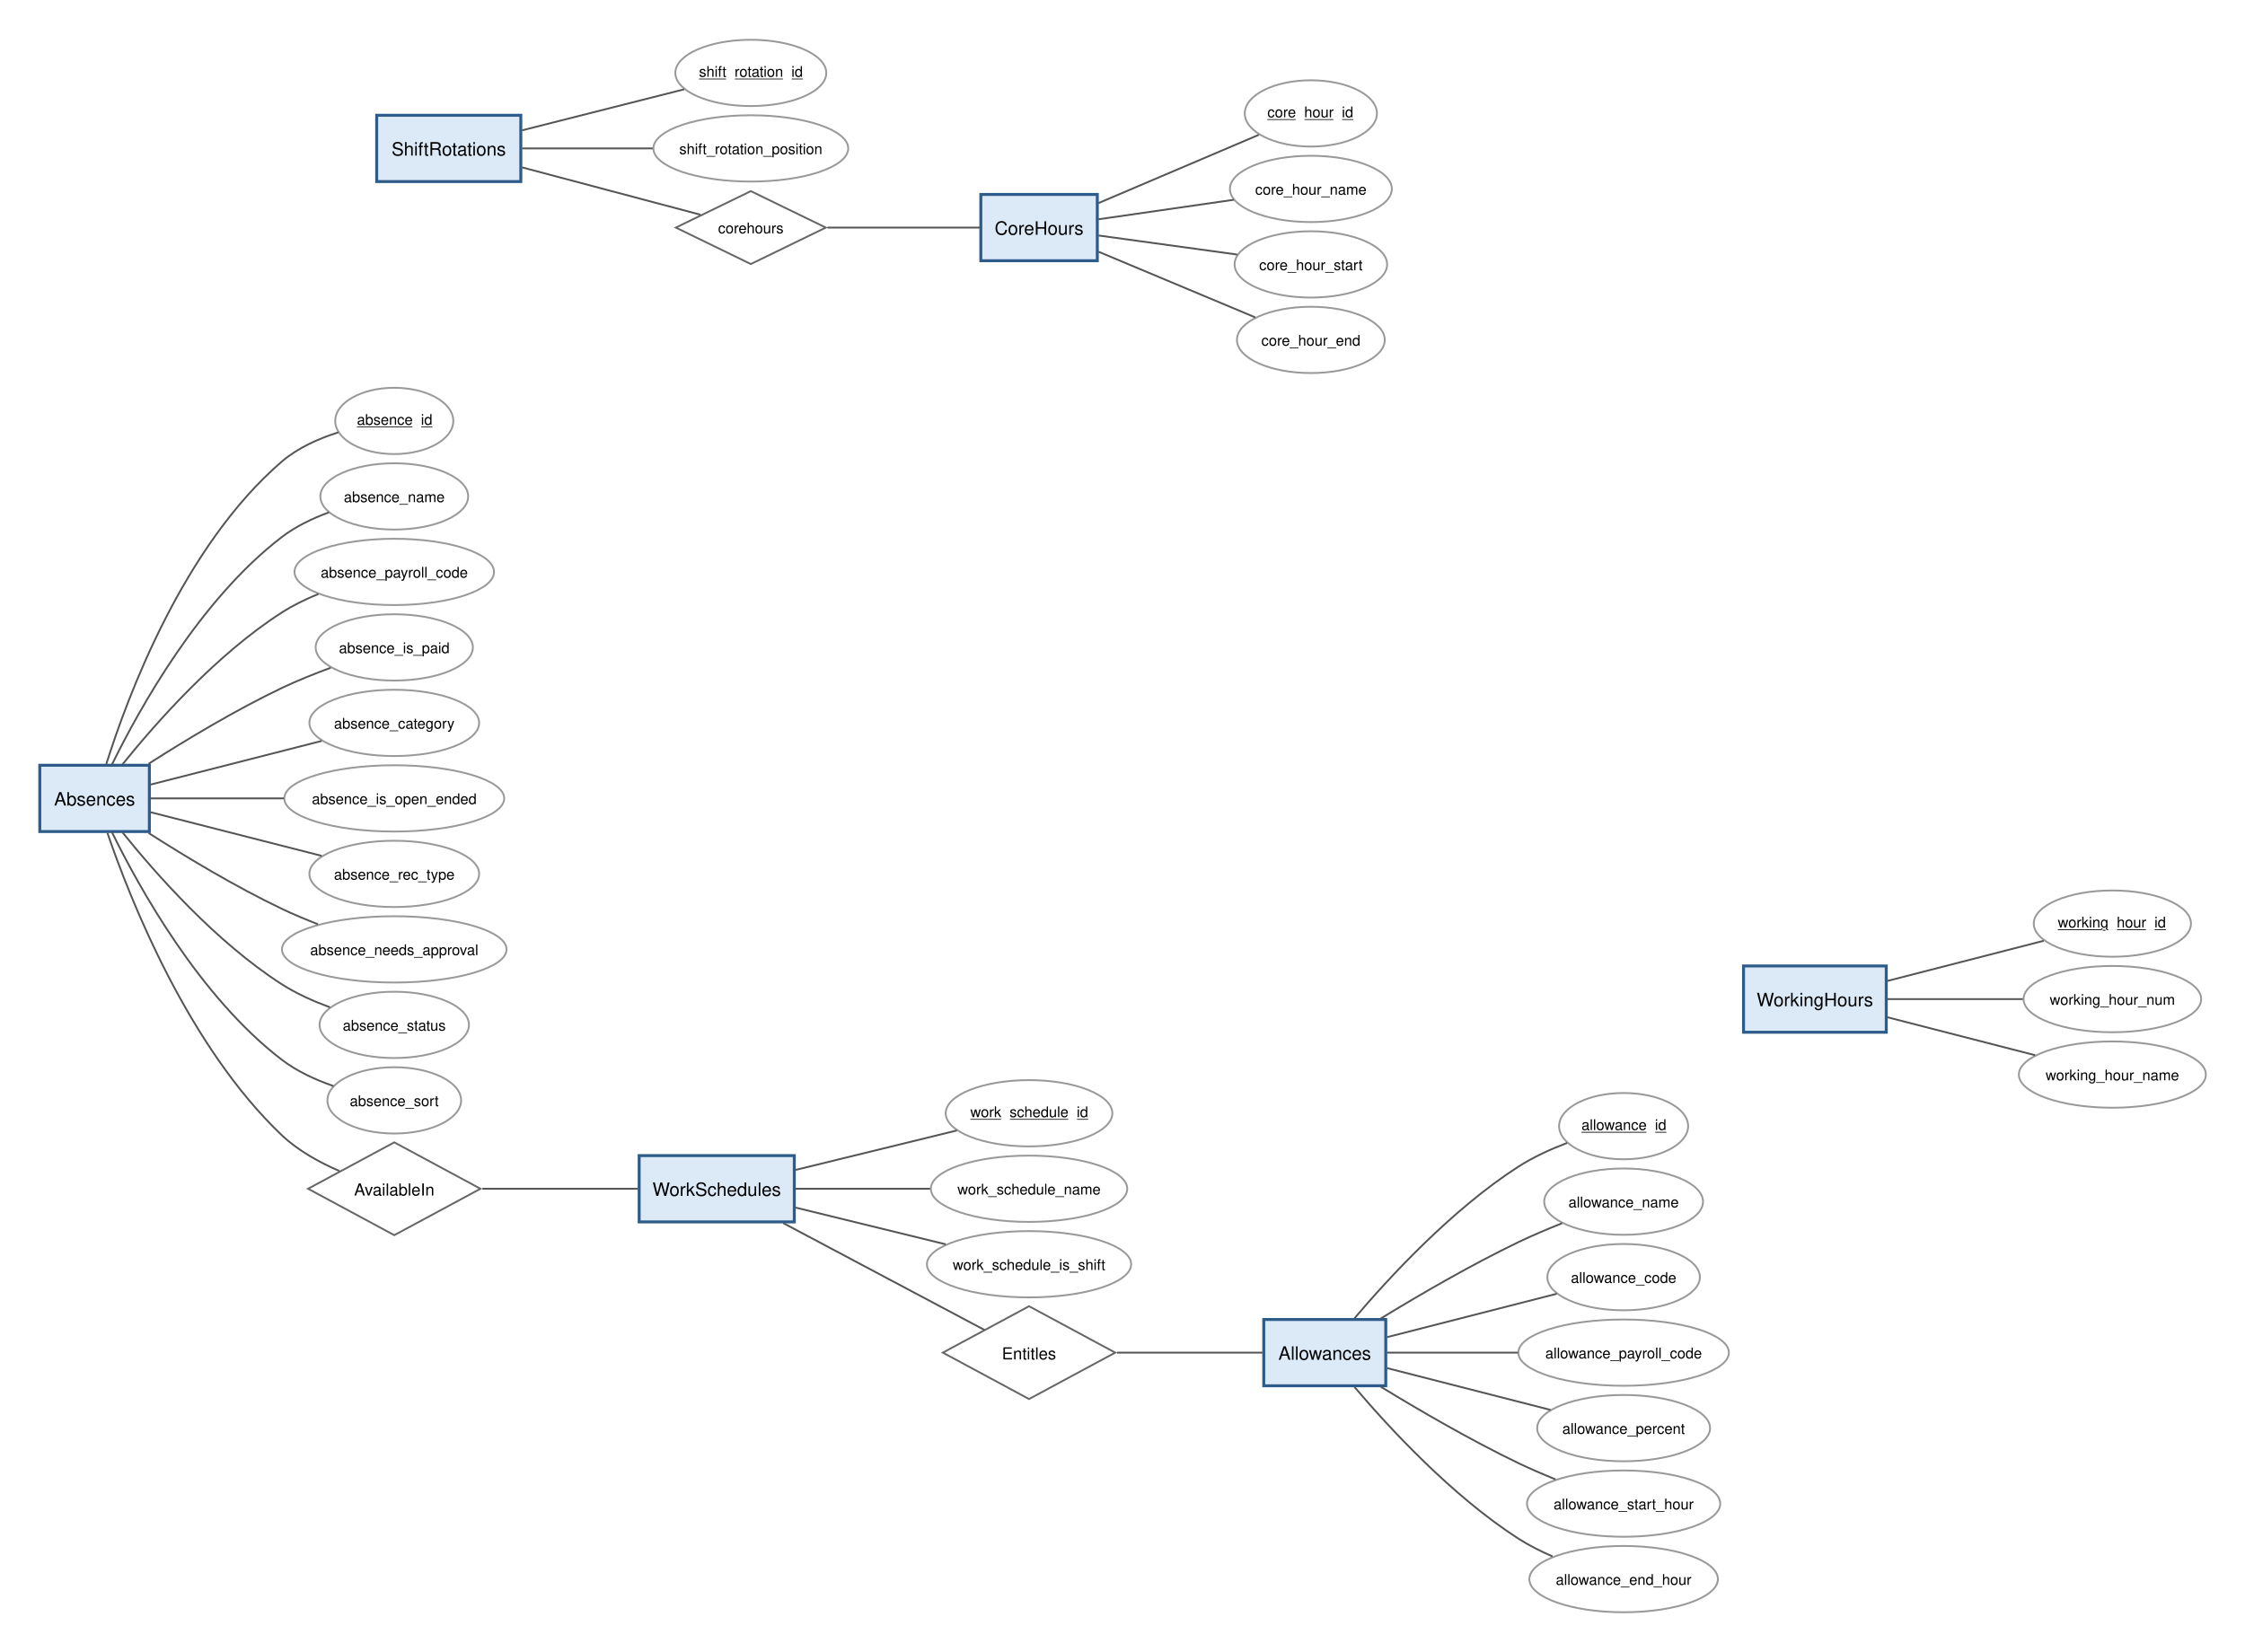
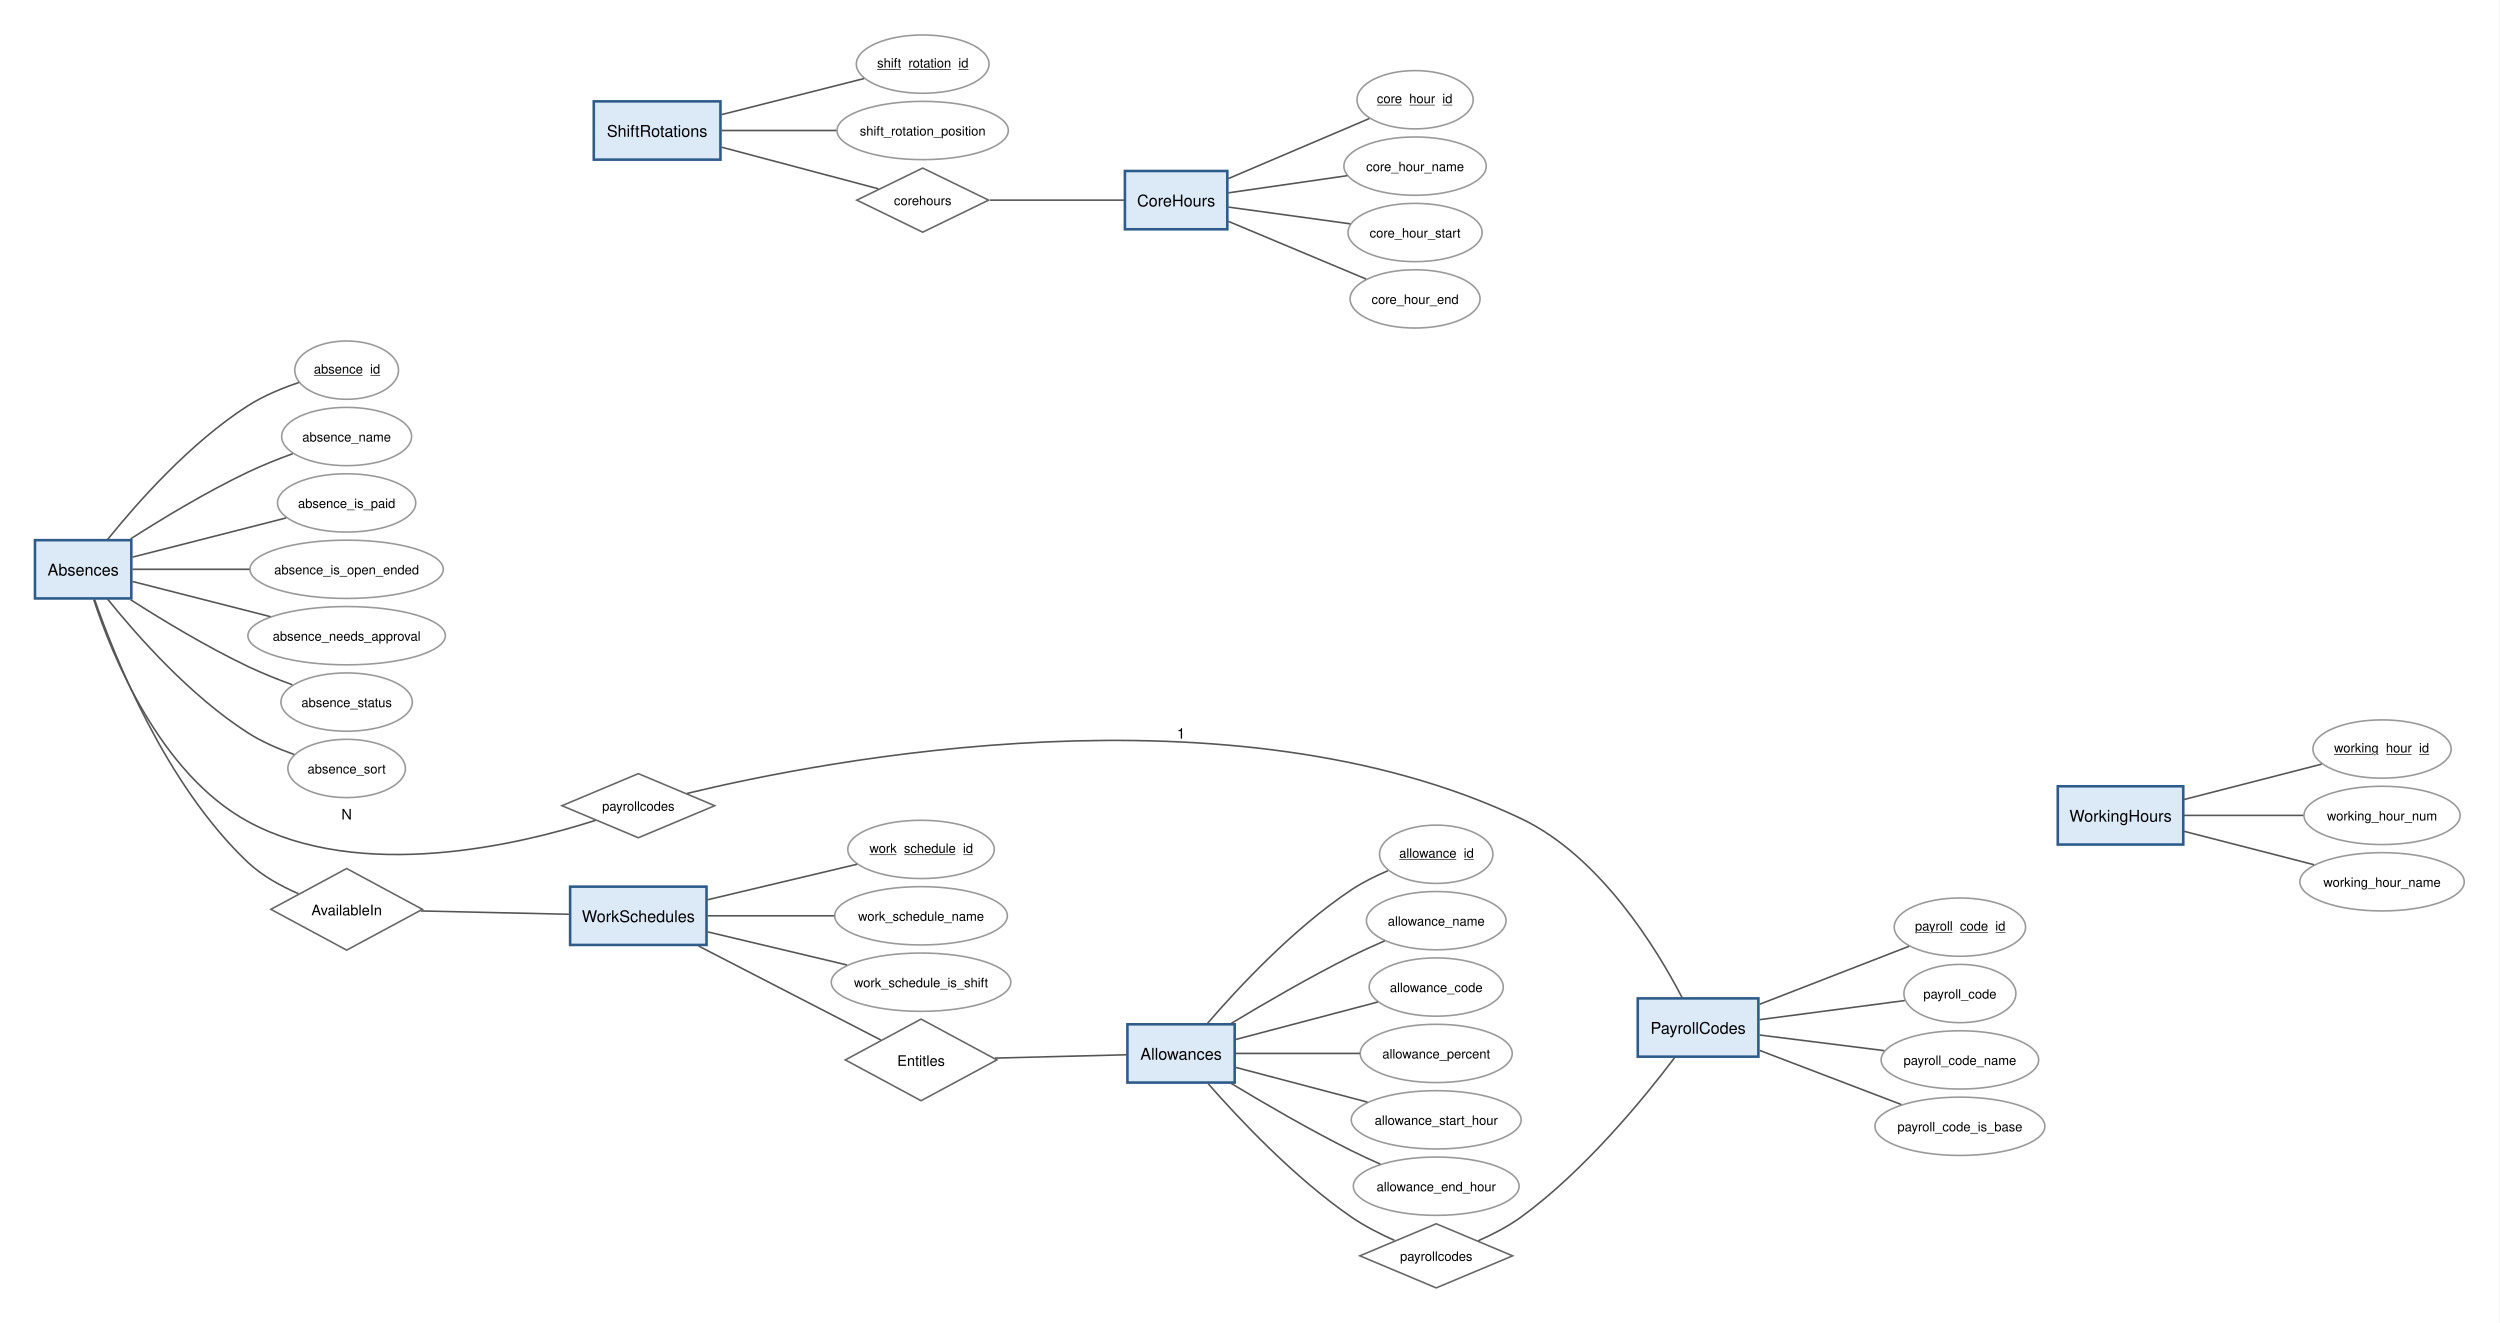
- <svg xmlns="http://www.w3.org/2000/svg" width="1219pt" height="897pt" viewBox="0.00 0.00 1219.00 897.00">
-   <g id="graph0" class="graph" transform="scale(1 1) rotate(0) translate(21.6 875.6)">
-     <polygon fill="white" stroke="none" points="-21.6,21.6 -21.6,-875.6 1197.74,-875.6 1197.74,21.6 -21.6,21.6" />
+ <svg xmlns="http://www.w3.org/2000/svg" width="1544pt" height="817pt" viewBox="0.00 0.00 1544.00 817.00">
+   <g id="graph0" class="graph" transform="scale(1 1) rotate(0) translate(21.6 795.4)">
+     <polygon fill="white" stroke="none" points="-21.6,21.6 -21.6,-795.4 1521.91,-795.4 1521.91,21.6 -21.6,21.6" />
    <g id="node1" class="node">
-       <polygon fill="#dce9f7" stroke="#2e5c8a" stroke-width="1.6" points="409.7,-248 325.45,-248 325.45,-212 409.7,-212 409.7,-248" />
-       <text xml:space="preserve" text-anchor="middle" x="367.58" y="-226.12" font-family="Helvetica,sans-Serif" font-size="10.00">WorkSchedules</text>
+       <polygon fill="#dce9f7" stroke="#2e5c8a" stroke-width="1.6" points="414.75,-247.8 330.5,-247.8 330.5,-211.8 414.75,-211.8 414.75,-247.8" />
+       <text xml:space="preserve" text-anchor="middle" x="372.63" y="-225.92" font-family="Helvetica,sans-Serif" font-size="10.00">WorkSchedules</text>
    </g>
    <g id="node2" class="node">
-       <ellipse fill="white" stroke="#999999" cx="537.15" cy="-271" rx="45.24" ry="18" />
-       <text xml:space="preserve" text-anchor="start" x="505.28" y="-268.9" font-family="Helvetica,sans-Serif" text-decoration="underline" font-size="8.00">work_schedule_id</text>
+       <ellipse fill="white" stroke="#999999" cx="547.24" cy="-270.8" rx="45.24" ry="18" />
+       <text xml:space="preserve" text-anchor="start" x="515.37" y="-268.7" font-family="Helvetica,sans-Serif" text-decoration="underline" font-size="8.00">work_schedule_id</text>
    </g>
    <g id="edge1" class="edge">
-       <path fill="none" stroke="#555555" d="M410.43,-240.24C437.28,-246.81 471.88,-255.27 497.98,-261.66" />
+       <path fill="none" stroke="#555555" d="M415.41,-239.72C443.55,-246.41 480.38,-255.16 507.79,-261.67" />
    </g>
    <g id="node3" class="node">
-       <ellipse fill="white" stroke="#999999" cx="537.15" cy="-230" rx="53.32" ry="18" />
-       <text xml:space="preserve" text-anchor="middle" x="537.15" y="-226.9" font-family="Helvetica,sans-Serif" font-size="8.00">work_schedule_name</text>
+       <ellipse fill="white" stroke="#999999" cx="547.24" cy="-229.8" rx="53.32" ry="18" />
+       <text xml:space="preserve" text-anchor="middle" x="547.24" y="-226.7" font-family="Helvetica,sans-Serif" font-size="8.00">work_schedule_name</text>
    </g>
    <g id="edge2" class="edge">
-       <path fill="none" stroke="#555555" d="M410.43,-230C432.53,-230 459.88,-230 483.42,-230" />
+       <path fill="none" stroke="#555555" d="M415.41,-229.8C438.96,-229.8 468.6,-229.8 493.7,-229.8" />
    </g>
    <g id="node4" class="node">
-       <ellipse fill="white" stroke="#999999" cx="537.15" cy="-189" rx="55.45" ry="18" />
-       <text xml:space="preserve" text-anchor="middle" x="537.15" y="-185.9" font-family="Helvetica,sans-Serif" font-size="8.00">work_schedule_is_shift</text>
+       <ellipse fill="white" stroke="#999999" cx="547.24" cy="-188.8" rx="55.45" ry="18" />
+       <text xml:space="preserve" text-anchor="middle" x="547.24" y="-185.7" font-family="Helvetica,sans-Serif" font-size="8.00">work_schedule_is_shift</text>
    </g>
    <g id="edge3" class="edge">
-       <path fill="none" stroke="#555555" d="M410.43,-219.76C435.25,-213.69 466.68,-206 491.9,-199.83" />
+       <path fill="none" stroke="#555555" d="M415.41,-219.88C441.45,-213.69 474.94,-205.74 501.52,-199.42" />
+     </g>
+     <g id="node41" class="node">
+       <polygon fill="white" stroke="#666666" points="547.24,-166 500.44,-140.8 547.24,-115.6 594.04,-140.8 547.24,-166" />
+       <text xml:space="preserve" text-anchor="middle" x="547.24" y="-137.12" font-family="Helvetica,sans-Serif" font-size="9.00">Entitles</text>
+     </g>
+     <g id="edge38" class="edge">
+       <path fill="none" stroke="#555555" d="M409.81,-211.14C443.72,-193.66 493.43,-168.03 522.55,-153.02" />
+     </g>
+     <g id="node5" class="node">
+       <polygon fill="#dce9f7" stroke="#2e5c8a" stroke-width="1.6" points="1326.78,-309.8 1249.28,-309.8 1249.28,-273.8 1326.78,-273.8 1326.78,-309.8" />
+       <text xml:space="preserve" text-anchor="middle" x="1288.03" y="-287.93" font-family="Helvetica,sans-Serif" font-size="10.00">WorkingHours</text>
+     </g>
+     <g id="node6" class="node">
+       <ellipse fill="white" stroke="#999999" cx="1449.55" cy="-332.8" rx="42.68" ry="18" />
+       <text xml:space="preserve" text-anchor="start" x="1419.92" y="-330.7" font-family="Helvetica,sans-Serif" text-decoration="underline" font-size="8.00">working_hour_id</text>
+     </g>
+     <g id="edge4" class="edge">
+       <path fill="none" stroke="#555555" d="M1327.24,-301.62C1353.05,-308.25 1386.91,-316.96 1412.29,-323.48" />
+     </g>
+     <g id="node7" class="node">
+       <ellipse fill="white" stroke="#999999" cx="1449.55" cy="-291.8" rx="48.21" ry="18" />
+       <text xml:space="preserve" text-anchor="middle" x="1449.55" y="-288.7" font-family="Helvetica,sans-Serif" font-size="8.00">working_hour_num</text>
+     </g>
+     <g id="edge5" class="edge">
+       <path fill="none" stroke="#555555" d="M1327.24,-291.8C1349.36,-291.8 1377.4,-291.8 1400.94,-291.8" />
+     </g>
+     <g id="node8" class="node">
+       <ellipse fill="white" stroke="#999999" cx="1449.55" cy="-250.8" rx="50.77" ry="18" />
+       <text xml:space="preserve" text-anchor="middle" x="1449.55" y="-247.7" font-family="Helvetica,sans-Serif" font-size="8.00">working_hour_name</text>
+     </g>
+     <g id="edge6" class="edge">
+       <path fill="none" stroke="#555555" d="M1327.24,-281.98C1351.48,-275.75 1382.82,-267.69 1407.58,-261.33" />
+     </g>
+     <g id="node9" class="node">
+       <polygon fill="#dce9f7" stroke="#2e5c8a" stroke-width="1.6" points="736.39,-689.8 673.14,-689.8 673.14,-653.8 736.39,-653.8 736.39,-689.8" />
+       <text xml:space="preserve" text-anchor="middle" x="704.77" y="-667.92" font-family="Helvetica,sans-Serif" font-size="10.00">CoreHours</text>
+     </g>
+     <g id="node10" class="node">
+       <ellipse fill="white" stroke="#999999" cx="852.35" cy="-733.8" rx="35.88" ry="18" />
+       <text xml:space="preserve" text-anchor="start" x="828.73" y="-731.7" font-family="Helvetica,sans-Serif" text-decoration="underline" font-size="8.00">core_hour_id</text>
+     </g>
+     <g id="edge7" class="edge">
+       <path fill="none" stroke="#555555" d="M737,-685.1C762.9,-696.13 799.36,-711.66 824.09,-722.19" />
+     </g>
+     <g id="node11" class="node">
+       <ellipse fill="white" stroke="#999999" cx="852.35" cy="-692.8" rx="43.96" ry="18" />
+       <text xml:space="preserve" text-anchor="middle" x="852.35" y="-689.7" font-family="Helvetica,sans-Serif" font-size="8.00">core_hour_name</text>
+     </g>
+     <g id="edge8" class="edge">
+       <path fill="none" stroke="#555555" d="M737,-676.31C758.47,-679.4 787.2,-683.55 810.49,-686.91" />
+     </g>
+     <g id="node12" class="node">
+       <ellipse fill="white" stroke="#999999" cx="852.35" cy="-651.8" rx="41.41" ry="18" />
+       <text xml:space="preserve" text-anchor="middle" x="852.35" y="-648.7" font-family="Helvetica,sans-Serif" font-size="8.00">core_hour_start</text>
+     </g>
+     <g id="edge9" class="edge">
+       <path fill="none" stroke="#555555" d="M737,-667.51C759.06,-664.48 788.77,-660.4 812.38,-657.15" />
+     </g>
+     <g id="node13" class="node">
+       <ellipse fill="white" stroke="#999999" cx="852.35" cy="-610.8" rx="40.13" ry="18" />
+       <text xml:space="preserve" text-anchor="middle" x="852.35" y="-607.7" font-family="Helvetica,sans-Serif" font-size="8.00">core_hour_end</text>
+     </g>
+     <g id="edge10" class="edge">
+       <path fill="none" stroke="#555555" d="M737,-658.71C762.23,-648.14 797.48,-633.37 822.16,-623.03" />
+     </g>
+     <g id="node14" class="node">
+       <polygon fill="#dce9f7" stroke="#2e5c8a" stroke-width="1.6" points="59.5,-461.8 0,-461.8 0,-425.8 59.5,-425.8 59.5,-461.8" />
+       <text xml:space="preserve" text-anchor="middle" x="29.75" y="-439.93" font-family="Helvetica,sans-Serif" font-size="10.00">Absences</text>
+     </g>
+     <g id="node15" class="node">
+       <ellipse fill="white" stroke="#999999" cx="192.48" cy="-566.8" rx="32.05" ry="18" />
+       <text xml:space="preserve" text-anchor="start" x="172.23" y="-564.7" font-family="Helvetica,sans-Serif" text-decoration="underline" font-size="8.00">absence_id</text>
+     </g>
+     <g id="edge11" class="edge">
+       <path fill="none" stroke="#555555" d="M44.9,-462.26C62.86,-484.58 95.82,-521.98 131.5,-544.8 141.12,-550.96 152.71,-555.72 163.13,-559.21" />
+     </g>
+     <g id="node16" class="node">
+       <ellipse fill="white" stroke="#999999" cx="192.48" cy="-525.8" rx="40.13" ry="18" />
+       <text xml:space="preserve" text-anchor="middle" x="192.48" y="-522.7" font-family="Helvetica,sans-Serif" font-size="8.00">absence_name</text>
+     </g>
+     <g id="edge12" class="edge">
+       <path fill="none" stroke="#555555" d="M59.07,-462.59C78.84,-475.23 106.13,-491.72 131.5,-503.8 140.31,-508 150.15,-511.91 159.27,-515.23" />
+     </g>
+     <g id="node17" class="node">
+       <ellipse fill="white" stroke="#999999" cx="192.48" cy="-484.8" rx="42.68" ry="18" />
+       <text xml:space="preserve" text-anchor="middle" x="192.48" y="-481.7" font-family="Helvetica,sans-Serif" font-size="8.00">absence_is_paid</text>
+     </g>
+     <g id="edge13" class="edge">
+       <path fill="none" stroke="#555555" d="M60.23,-451.32C86.96,-458.14 126.46,-468.22 155.14,-475.53" />
+     </g>
+     <g id="node18" class="node">
+       <ellipse fill="white" stroke="#999999" cx="192.48" cy="-443.8" rx="59.7" ry="18" />
+       <text xml:space="preserve" text-anchor="middle" x="192.48" y="-440.7" font-family="Helvetica,sans-Serif" font-size="8.00">absence_is_open_ended</text>
+     </g>
+     <g id="edge14" class="edge">
+       <path fill="none" stroke="#555555" d="M60.23,-443.8C80.44,-443.8 107.94,-443.8 132.55,-443.8" />
+     </g>
+     <g id="node19" class="node">
+       <ellipse fill="white" stroke="#999999" cx="192.48" cy="-402.8" rx="60.98" ry="18" />
+       <text xml:space="preserve" text-anchor="middle" x="192.48" y="-399.7" font-family="Helvetica,sans-Serif" font-size="8.00">absence_needs_approval</text>
+     </g>
+     <g id="edge15" class="edge">
+       <path fill="none" stroke="#555555" d="M60.23,-436.28C84.06,-430.2 118.04,-421.53 145.46,-414.54" />
+     </g>
+     <g id="node20" class="node">
+       <ellipse fill="white" stroke="#999999" cx="192.48" cy="-361.8" rx="40.56" ry="18" />
+       <text xml:space="preserve" text-anchor="middle" x="192.48" y="-358.7" font-family="Helvetica,sans-Serif" font-size="8.00">absence_status</text>
+     </g>
+     <g id="edge16" class="edge">
+       <path fill="none" stroke="#555555" d="M59.07,-425.01C78.84,-412.37 106.13,-395.88 131.5,-383.8 140.21,-379.65 149.93,-375.78 158.96,-372.48" />
+     </g>
+     <g id="node21" class="node">
+       <ellipse fill="white" stroke="#999999" cx="192.48" cy="-320.8" rx="36.3" ry="18" />
+       <text xml:space="preserve" text-anchor="middle" x="192.48" y="-317.7" font-family="Helvetica,sans-Serif" font-size="8.00">absence_sort</text>
+     </g>
+     <g id="edge17" class="edge">
+       <path fill="none" stroke="#555555" d="M44.9,-425.34C62.86,-403.02 95.82,-365.62 131.5,-342.8 140.19,-337.24 150.48,-332.82 160.06,-329.44" />
    </g>
    <g id="node38" class="node">
-       <polygon fill="white" stroke="#666666" points="537.15,-166.2 490.35,-141 537.15,-115.8 583.95,-141 537.15,-166.2" />
-       <text xml:space="preserve" text-anchor="middle" x="537.15" y="-137.32" font-family="Helvetica,sans-Serif" font-size="9.00">Entitles</text>
+       <polygon fill="white" stroke="#666666" points="372.63,-317.6 325.45,-297.8 372.63,-278 419.8,-297.8 372.63,-317.6" />
+       <text xml:space="preserve" text-anchor="middle" x="372.63" y="-294.7" font-family="Helvetica,sans-Serif" font-size="8.00">payrollcodes</text>
+     </g>
+     <g id="edge32" class="edge">
+       <path fill="none" stroke="#555555" d="M36.31,-425.01C47.67,-390.44 77.19,-317.6 131.5,-288.05 201.32,-250.06 300.19,-274.01 346.22,-288.75" />
+       <text xml:space="preserve" text-anchor="middle" x="192.48" y="-289.25" font-family="Helvetica,sans-Serif" font-size="9.00">N</text>
+     </g>
+     <g id="node40" class="node">
+       <polygon fill="white" stroke="#666666" points="192.48,-259 145.68,-233.8 192.48,-208.6 239.28,-233.8 192.48,-259" />
+       <text xml:space="preserve" text-anchor="middle" x="192.48" y="-230.12" font-family="Helvetica,sans-Serif" font-size="9.00">AvailableIn</text>
+     </g>
+     <g id="edge36" class="edge">
+       <path fill="none" stroke="#555555" d="M36.78,-425.24C49.23,-389.54 80.9,-310.57 131.5,-262.8 140.33,-254.46 152.01,-248.09 162.71,-243.46" />
+     </g>
+     <g id="node22" class="node">
+       <polygon fill="#dce9f7" stroke="#2e5c8a" stroke-width="1.6" points="740.94,-162.8 674.69,-162.8 674.69,-126.8 740.94,-126.8 740.94,-162.8" />
+       <text xml:space="preserve" text-anchor="middle" x="707.81" y="-140.92" font-family="Helvetica,sans-Serif" font-size="10.00">Allowances</text>
+     </g>
+     <g id="node23" class="node">
+       <ellipse fill="white" stroke="#999999" cx="865.41" cy="-267.8" rx="35.03" ry="18" />
+       <text xml:space="preserve" text-anchor="start" x="842.53" y="-265.7" font-family="Helvetica,sans-Serif" text-decoration="underline" font-size="8.00">allowance_id</text>
+     </g>
+     <g id="edge18" class="edge">
+       <path fill="none" stroke="#555555" d="M724.1,-163.31C743.07,-185.33 777.29,-222.09 812.94,-245.8 819.9,-250.43 827.99,-254.43 835.67,-257.7" />
+     </g>
+     <g id="node24" class="node">
+       <ellipse fill="white" stroke="#999999" cx="865.41" cy="-226.8" rx="43.11" ry="18" />
+       <text xml:space="preserve" text-anchor="middle" x="865.41" y="-223.7" font-family="Helvetica,sans-Serif" font-size="8.00">allowance_name</text>
+     </g>
+     <g id="edge19" class="edge">
+       <path fill="none" stroke="#555555" d="M738.82,-163.36C759.35,-175.74 787.37,-192.02 812.94,-204.8 819.55,-208.1 826.77,-211.38 833.65,-214.36" />
+     </g>
+     <g id="node25" class="node">
+       <ellipse fill="white" stroke="#999999" cx="865.41" cy="-185.8" rx="41.41" ry="18" />
+       <text xml:space="preserve" text-anchor="middle" x="865.41" y="-182.7" font-family="Helvetica,sans-Serif" font-size="8.00">allowance_code</text>
+     </g>
+     <g id="edge20" class="edge">
+       <path fill="none" stroke="#555555" d="M741.43,-153.39C767.18,-160.18 803.05,-169.63 829.4,-176.58" />
+     </g>
+     <g id="node26" class="node">
+       <ellipse fill="white" stroke="#999999" cx="865.41" cy="-144.8" rx="46.94" ry="18" />
+       <text xml:space="preserve" text-anchor="middle" x="865.41" y="-141.7" font-family="Helvetica,sans-Serif" font-size="8.00">allowance_percent</text>
+     </g>
+     <g id="edge21" class="edge">
+       <path fill="none" stroke="#555555" d="M741.43,-144.8C763.71,-144.8 793.55,-144.8 818.26,-144.8" />
+     </g>
+     <g id="node27" class="node">
+       <ellipse fill="white" stroke="#999999" cx="865.41" cy="-103.8" rx="52.47" ry="18" />
+       <text xml:space="preserve" text-anchor="middle" x="865.41" y="-100.7" font-family="Helvetica,sans-Serif" font-size="8.00">allowance_start_hour</text>
+     </g>
+     <g id="edge22" class="edge">
+       <path fill="none" stroke="#555555" d="M741.43,-136.21C765.14,-129.96 797.4,-121.46 822.94,-114.73" />
+     </g>
+     <g id="node28" class="node">
+       <ellipse fill="white" stroke="#999999" cx="865.41" cy="-62.8" rx="51.19" ry="18" />
+       <text xml:space="preserve" text-anchor="middle" x="865.41" y="-59.7" font-family="Helvetica,sans-Serif" font-size="8.00">allowance_end_hour</text>
+     </g>
+     <g id="edge23" class="edge">
+       <path fill="none" stroke="#555555" d="M738.82,-126.24C759.35,-113.86 787.37,-97.58 812.94,-84.8 818.68,-81.93 824.88,-79.08 830.92,-76.43" />
+     </g>
+     <g id="node39" class="node">
+       <polygon fill="white" stroke="#666666" points="865.41,-39.6 818.24,-19.8 865.41,0 912.58,-19.8 865.41,-39.6" />
+       <text xml:space="preserve" text-anchor="middle" x="865.41" y="-16.7" font-family="Helvetica,sans-Serif" font-size="8.00">payrollcodes</text>
    </g>
    <g id="edge34" class="edge">
-       <path fill="none" stroke="#555555" d="M403.71,-211.34C436.53,-193.91 484.6,-168.38 512.9,-153.35" />
-     </g>
-     <g id="node5" class="node">
-       <polygon fill="#dce9f7" stroke="#2e5c8a" stroke-width="1.6" points="1002.61,-351 925.11,-351 925.11,-315 1002.61,-315 1002.61,-351" />
-       <text xml:space="preserve" text-anchor="middle" x="963.86" y="-329.12" font-family="Helvetica,sans-Serif" font-size="10.00">WorkingHours</text>
-     </g>
-     <g id="node6" class="node">
-       <ellipse fill="white" stroke="#999999" cx="1125.38" cy="-374" rx="42.68" ry="18" />
-       <text xml:space="preserve" text-anchor="start" x="1095.75" y="-371.9" font-family="Helvetica,sans-Serif" text-decoration="underline" font-size="8.00">working_hour_id</text>
-     </g>
-     <g id="edge4" class="edge">
-       <path fill="none" stroke="#555555" d="M1003.07,-342.82C1028.88,-349.45 1062.74,-358.16 1088.12,-364.68" />
-     </g>
-     <g id="node7" class="node">
-       <ellipse fill="white" stroke="#999999" cx="1125.38" cy="-333" rx="48.21" ry="18" />
-       <text xml:space="preserve" text-anchor="middle" x="1125.38" y="-329.9" font-family="Helvetica,sans-Serif" font-size="8.00">working_hour_num</text>
-     </g>
-     <g id="edge5" class="edge">
-       <path fill="none" stroke="#555555" d="M1003.07,-333C1025.19,-333 1053.23,-333 1076.77,-333" />
-     </g>
-     <g id="node8" class="node">
-       <ellipse fill="white" stroke="#999999" cx="1125.38" cy="-292" rx="50.77" ry="18" />
-       <text xml:space="preserve" text-anchor="middle" x="1125.38" y="-288.9" font-family="Helvetica,sans-Serif" font-size="8.00">working_hour_name</text>
-     </g>
-     <g id="edge6" class="edge">
-       <path fill="none" stroke="#555555" d="M1003.07,-323.18C1027.31,-316.95 1058.65,-308.89 1083.41,-302.53" />
-     </g>
-     <g id="node9" class="node">
-       <polygon fill="#dce9f7" stroke="#2e5c8a" stroke-width="1.6" points="574.22,-770 510.97,-770 510.97,-734 574.22,-734 574.22,-770" />
-       <text xml:space="preserve" text-anchor="middle" x="542.6" y="-748.12" font-family="Helvetica,sans-Serif" font-size="10.00">CoreHours</text>
-     </g>
-     <g id="node10" class="node">
-       <ellipse fill="white" stroke="#999999" cx="690.18" cy="-814" rx="35.88" ry="18" />
-       <text xml:space="preserve" text-anchor="start" x="666.56" y="-811.9" font-family="Helvetica,sans-Serif" text-decoration="underline" font-size="8.00">core_hour_id</text>
-     </g>
-     <g id="edge7" class="edge">
-       <path fill="none" stroke="#555555" d="M574.83,-765.3C600.73,-776.33 637.19,-791.86 661.92,-802.39" />
-     </g>
-     <g id="node11" class="node">
-       <ellipse fill="white" stroke="#999999" cx="690.18" cy="-773" rx="43.96" ry="18" />
-       <text xml:space="preserve" text-anchor="middle" x="690.18" y="-769.9" font-family="Helvetica,sans-Serif" font-size="8.00">core_hour_name</text>
-     </g>
-     <g id="edge8" class="edge">
-       <path fill="none" stroke="#555555" d="M574.83,-756.51C596.3,-759.6 625.03,-763.75 648.32,-767.11" />
-     </g>
-     <g id="node12" class="node">
-       <ellipse fill="white" stroke="#999999" cx="690.18" cy="-732" rx="41.41" ry="18" />
-       <text xml:space="preserve" text-anchor="middle" x="690.18" y="-728.9" font-family="Helvetica,sans-Serif" font-size="8.00">core_hour_start</text>
-     </g>
-     <g id="edge9" class="edge">
-       <path fill="none" stroke="#555555" d="M574.83,-747.71C596.89,-744.68 626.6,-740.6 650.21,-737.35" />
-     </g>
-     <g id="node13" class="node">
-       <ellipse fill="white" stroke="#999999" cx="690.18" cy="-691" rx="40.13" ry="18" />
-       <text xml:space="preserve" text-anchor="middle" x="690.18" y="-687.9" font-family="Helvetica,sans-Serif" font-size="8.00">core_hour_end</text>
-     </g>
-     <g id="edge10" class="edge">
-       <path fill="none" stroke="#555555" d="M574.83,-738.91C600.06,-728.34 635.31,-713.57 659.99,-703.23" />
-     </g>
-     <g id="node14" class="node">
-       <polygon fill="#dce9f7" stroke="#2e5c8a" stroke-width="1.6" points="59.5,-460 0,-460 0,-424 59.5,-424 59.5,-460" />
-       <text xml:space="preserve" text-anchor="middle" x="29.75" y="-438.12" font-family="Helvetica,sans-Serif" font-size="10.00">Absences</text>
-     </g>
-     <g id="node15" class="node">
-       <ellipse fill="white" stroke="#999999" cx="192.48" cy="-647" rx="32.05" ry="18" />
-       <text xml:space="preserve" text-anchor="start" x="172.23" y="-644.9" font-family="Helvetica,sans-Serif" text-decoration="underline" font-size="8.00">absence_id</text>
-     </g>
-     <g id="edge11" class="edge">
-       <path fill="none" stroke="#555555" d="M36.13,-460.65C47.63,-497.28 77.98,-579.04 131.5,-625 140.17,-632.44 151.57,-637.46 162.1,-640.79" />
-     </g>
-     <g id="node16" class="node">
-       <ellipse fill="white" stroke="#999999" cx="192.48" cy="-606" rx="40.13" ry="18" />
-       <text xml:space="preserve" text-anchor="middle" x="192.48" y="-602.9" font-family="Helvetica,sans-Serif" font-size="8.00">absence_name</text>
-     </g>
-     <g id="edge12" class="edge">
-       <path fill="none" stroke="#555555" d="M39.21,-460.39C53.89,-490.37 86.83,-549.86 131.5,-584 138.99,-589.73 148.12,-594.07 156.97,-597.33" />
-     </g>
-     <g id="node17" class="node">
-       <ellipse fill="white" stroke="#999999" cx="192.48" cy="-565" rx="54.17" ry="18" />
-       <text xml:space="preserve" text-anchor="middle" x="192.48" y="-561.9" font-family="Helvetica,sans-Serif" font-size="8.00">absence_payroll_code</text>
-     </g>
-     <g id="edge13" class="edge">
-       <path fill="none" stroke="#555555" d="M44.9,-460.46C62.86,-482.78 95.82,-520.18 131.5,-543 137.57,-546.88 144.43,-550.22 151.28,-553.02" />
-     </g>
-     <g id="node18" class="node">
-       <ellipse fill="white" stroke="#999999" cx="192.48" cy="-524" rx="42.68" ry="18" />
-       <text xml:space="preserve" text-anchor="middle" x="192.48" y="-520.9" font-family="Helvetica,sans-Serif" font-size="8.00">absence_is_paid</text>
-     </g>
-     <g id="edge14" class="edge">
-       <path fill="none" stroke="#555555" d="M59.07,-460.79C78.84,-473.43 106.13,-489.92 131.5,-502 139.91,-506 149.26,-509.75 158.03,-512.98" />
-     </g>
-     <g id="node19" class="node">
-       <ellipse fill="white" stroke="#999999" cx="192.48" cy="-483" rx="46.09" ry="18" />
-       <text xml:space="preserve" text-anchor="middle" x="192.48" y="-479.9" font-family="Helvetica,sans-Serif" font-size="8.00">absence_category</text>
-     </g>
-     <g id="edge15" class="edge">
-       <path fill="none" stroke="#555555" d="M60.23,-449.52C86.33,-456.18 124.6,-465.94 153.08,-473.21" />
-     </g>
-     <g id="node20" class="node">
-       <ellipse fill="white" stroke="#999999" cx="192.48" cy="-442" rx="59.7" ry="18" />
-       <text xml:space="preserve" text-anchor="middle" x="192.48" y="-438.9" font-family="Helvetica,sans-Serif" font-size="8.00">absence_is_open_ended</text>
-     </g>
-     <g id="edge16" class="edge">
-       <path fill="none" stroke="#555555" d="M60.23,-442C80.44,-442 107.94,-442 132.55,-442" />
-     </g>
-     <g id="node21" class="node">
-       <ellipse fill="white" stroke="#999999" cx="192.48" cy="-401" rx="46.09" ry="18" />
-       <text xml:space="preserve" text-anchor="middle" x="192.48" y="-397.9" font-family="Helvetica,sans-Serif" font-size="8.00">absence_rec_type</text>
-     </g>
-     <g id="edge17" class="edge">
-       <path fill="none" stroke="#555555" d="M60.23,-434.48C86.33,-427.82 124.6,-418.06 153.08,-410.79" />
-     </g>
-     <g id="node22" class="node">
-       <ellipse fill="white" stroke="#999999" cx="192.48" cy="-360" rx="60.98" ry="18" />
-       <text xml:space="preserve" text-anchor="middle" x="192.48" y="-356.9" font-family="Helvetica,sans-Serif" font-size="8.00">absence_needs_approval</text>
-     </g>
-     <g id="edge18" class="edge">
-       <path fill="none" stroke="#555555" d="M59.07,-423.21C78.84,-410.57 106.13,-394.08 131.5,-382 137.71,-379.04 144.43,-376.23 151.05,-373.66" />
-     </g>
-     <g id="node23" class="node">
-       <ellipse fill="white" stroke="#999999" cx="192.48" cy="-319" rx="40.56" ry="18" />
-       <text xml:space="preserve" text-anchor="middle" x="192.48" y="-315.9" font-family="Helvetica,sans-Serif" font-size="8.00">absence_status</text>
-     </g>
-     <g id="edge19" class="edge">
-       <path fill="none" stroke="#555555" d="M44.9,-423.54C62.86,-401.22 95.82,-363.82 131.5,-341 139.44,-335.92 148.72,-331.79 157.58,-328.53" />
-     </g>
-     <g id="node24" class="node">
-       <ellipse fill="white" stroke="#999999" cx="192.48" cy="-278" rx="36.3" ry="18" />
-       <text xml:space="preserve" text-anchor="middle" x="192.48" y="-274.9" font-family="Helvetica,sans-Serif" font-size="8.00">absence_sort</text>
-     </g>
-     <g id="edge20" class="edge">
-       <path fill="none" stroke="#555555" d="M39.21,-423.61C53.89,-393.63 86.83,-334.14 131.5,-300 139.69,-293.74 149.85,-289.12 159.46,-285.78" />
+       <path fill="none" stroke="#555555" d="M724.57,-126.1C743.74,-104.23 777.89,-67.95 812.94,-43.8 821.14,-38.15 830.88,-33.22 839.67,-29.33" />
+     </g>
+     <g id="node29" class="node">
+       <polygon fill="#dce9f7" stroke="#2e5c8a" stroke-width="1.6" points="423.36,-732.8 345.11,-732.8 345.11,-696.8 423.36,-696.8 423.36,-732.8" />
+       <text xml:space="preserve" text-anchor="middle" x="384.23" y="-710.92" font-family="Helvetica,sans-Serif" font-size="10.00">ShiftRotations</text>
+     </g>
+     <g id="node30" class="node">
+       <ellipse fill="white" stroke="#999999" cx="548.25" cy="-755.8" rx="40.98" ry="18" />
+       <text xml:space="preserve" text-anchor="start" x="520.12" y="-753.7" font-family="Helvetica,sans-Serif" text-decoration="underline" font-size="8.00">shift_rotation_id</text>
+     </g>
+     <g id="edge24" class="edge">
+       <path fill="none" stroke="#555555" d="M424.04,-724.62C450.81,-731.4 486.12,-740.33 512.07,-746.9" />
+     </g>
+     <g id="node31" class="node">
+       <ellipse fill="white" stroke="#999999" cx="548.25" cy="-714.8" rx="52.89" ry="18" />
+       <text xml:space="preserve" text-anchor="middle" x="548.25" y="-711.7" font-family="Helvetica,sans-Serif" font-size="8.00">shift_rotation_position</text>
+     </g>
+     <g id="edge25" class="edge">
+       <path fill="none" stroke="#555555" d="M424.04,-714.8C445.29,-714.8 471.92,-714.8 494.97,-714.8" />
    </g>
    <g id="node37" class="node">
-       <polygon fill="white" stroke="#666666" points="192.48,-255.2 145.68,-230 192.48,-204.8 239.28,-230 192.48,-255.2" />
-       <text xml:space="preserve" text-anchor="middle" x="192.48" y="-226.32" font-family="Helvetica,sans-Serif" font-size="9.00">AvailableIn</text>
-     </g>
-     <g id="edge32" class="edge">
-       <path fill="none" stroke="#555555" d="M36.73,-423.24C49.08,-387.13 80.58,-307.29 131.5,-259 140.31,-250.64 151.98,-244.26 162.69,-239.64" />
-     </g>
-     <g id="node25" class="node">
-       <polygon fill="#dce9f7" stroke="#2e5c8a" stroke-width="1.6" points="730.85,-159 664.6,-159 664.6,-123 730.85,-123 730.85,-159" />
-       <text xml:space="preserve" text-anchor="middle" x="697.72" y="-137.12" font-family="Helvetica,sans-Serif" font-size="10.00">Allowances</text>
-     </g>
-     <g id="node26" class="node">
-       <ellipse fill="white" stroke="#999999" cx="860" cy="-264" rx="35.03" ry="18" />
-       <text xml:space="preserve" text-anchor="start" x="837.12" y="-261.9" font-family="Helvetica,sans-Serif" text-decoration="underline" font-size="8.00">allowance_id</text>
-     </g>
-     <g id="edge21" class="edge">
-       <path fill="none" stroke="#555555" d="M713.89,-159.69C732.74,-181.89 766.84,-218.83 802.85,-242 810.95,-247.21 820.48,-251.52 829.36,-254.9" />
-     </g>
-     <g id="node27" class="node">
-       <ellipse fill="white" stroke="#999999" cx="860" cy="-223" rx="43.11" ry="18" />
-       <text xml:space="preserve" text-anchor="middle" x="860" y="-219.9" font-family="Helvetica,sans-Serif" font-size="8.00">allowance_name</text>
-     </g>
-     <g id="edge22" class="edge">
-       <path fill="none" stroke="#555555" d="M728.16,-159.54C748.67,-172.07 776.9,-188.53 802.85,-201 810.4,-204.63 818.71,-208.14 826.57,-211.25" />
-     </g>
-     <g id="node28" class="node">
-       <ellipse fill="white" stroke="#999999" cx="860" cy="-182" rx="41.41" ry="18" />
-       <text xml:space="preserve" text-anchor="middle" x="860" y="-178.9" font-family="Helvetica,sans-Serif" font-size="8.00">allowance_code</text>
-     </g>
-     <g id="edge23" class="edge">
-       <path fill="none" stroke="#555555" d="M731.54,-149.4C758.38,-156.26 796.24,-165.95 823.72,-172.98" />
-     </g>
-     <g id="node29" class="node">
-       <ellipse fill="white" stroke="#999999" cx="860" cy="-141" rx="57.15" ry="18" />
-       <text xml:space="preserve" text-anchor="middle" x="860" y="-137.9" font-family="Helvetica,sans-Serif" font-size="8.00">allowance_payroll_code</text>
-     </g>
-     <g id="edge24" class="edge">
-       <path fill="none" stroke="#555555" d="M731.54,-141C751.97,-141 778.78,-141 802.54,-141" />
-     </g>
-     <g id="node30" class="node">
-       <ellipse fill="white" stroke="#999999" cx="860" cy="-100" rx="46.94" ry="18" />
-       <text xml:space="preserve" text-anchor="middle" x="860" y="-96.9" font-family="Helvetica,sans-Serif" font-size="8.00">allowance_percent</text>
-     </g>
-     <g id="edge25" class="edge">
-       <path fill="none" stroke="#555555" d="M731.54,-132.6C757.28,-126.02 793.15,-116.84 820.29,-109.9" />
-     </g>
-     <g id="node31" class="node">
-       <ellipse fill="white" stroke="#999999" cx="860" cy="-59" rx="52.47" ry="18" />
-       <text xml:space="preserve" text-anchor="middle" x="860" y="-55.9" font-family="Helvetica,sans-Serif" font-size="8.00">allowance_start_hour</text>
+       <polygon fill="white" stroke="#666666" points="548.25,-691.6 507.54,-671.8 548.25,-652 588.96,-671.8 548.25,-691.6" />
+       <text xml:space="preserve" text-anchor="middle" x="548.25" y="-668.7" font-family="Helvetica,sans-Serif" font-size="8.00">corehours</text>
+     </g>
+     <g id="edge30" class="edge">
+       <path fill="none" stroke="#555555" d="M424.04,-704.5C454,-696.55 494.64,-685.76 520.9,-678.79" />
+     </g>
+     <g id="node32" class="node">
+       <polygon fill="#dce9f7" stroke="#2e5c8a" stroke-width="1.6" points="1064.38,-178.8 989.88,-178.8 989.88,-142.8 1064.38,-142.8 1064.38,-178.8" />
+       <text xml:space="preserve" text-anchor="middle" x="1027.13" y="-156.93" font-family="Helvetica,sans-Serif" font-size="10.00">PayrollCodes</text>
+     </g>
+     <g id="node33" class="node">
+       <ellipse fill="white" stroke="#999999" cx="1188.84" cy="-222.8" rx="40.56" ry="18" />
+       <text xml:space="preserve" text-anchor="start" x="1161.09" y="-220.7" font-family="Helvetica,sans-Serif" text-decoration="underline" font-size="8.00">payroll_code_id</text>
    </g>
    <g id="edge26" class="edge">
-       <path fill="none" stroke="#555555" d="M728.16,-122.46C748.67,-109.93 776.9,-93.47 802.85,-81 809.26,-77.92 816.23,-74.92 823.01,-72.18" />
-     </g>
-     <g id="node32" class="node">
-       <ellipse fill="white" stroke="#999999" cx="860" cy="-18" rx="51.19" ry="18" />
-       <text xml:space="preserve" text-anchor="middle" x="860" y="-14.9" font-family="Helvetica,sans-Serif" font-size="8.00">allowance_end_hour</text>
+       <path fill="none" stroke="#555555" d="M1065.17,-175.18C1093.19,-186.05 1131.18,-200.8 1157.43,-210.99" />
+     </g>
+     <g id="node34" class="node">
+       <ellipse fill="white" stroke="#999999" cx="1188.84" cy="-181.8" rx="34.6" ry="18" />
+       <text xml:space="preserve" text-anchor="middle" x="1188.84" y="-178.7" font-family="Helvetica,sans-Serif" font-size="8.00">payroll_code</text>
    </g>
    <g id="edge27" class="edge">
-       <path fill="none" stroke="#555555" d="M713.89,-122.31C732.74,-100.11 766.84,-63.17 802.85,-40 808.57,-36.32 815.01,-33.09 821.43,-30.32" />
-     </g>
-     <g id="node33" class="node">
-       <polygon fill="#dce9f7" stroke="#2e5c8a" stroke-width="1.6" points="261.19,-813 182.94,-813 182.94,-777 261.19,-777 261.19,-813" />
-       <text xml:space="preserve" text-anchor="middle" x="222.06" y="-791.12" font-family="Helvetica,sans-Serif" font-size="10.00">ShiftRotations</text>
-     </g>
-     <g id="node34" class="node">
-       <ellipse fill="white" stroke="#999999" cx="386.08" cy="-836" rx="40.98" ry="18" />
-       <text xml:space="preserve" text-anchor="start" x="357.95" y="-833.9" font-family="Helvetica,sans-Serif" text-decoration="underline" font-size="8.00">shift_rotation_id</text>
+       <path fill="none" stroke="#555555" d="M1065.17,-165.67C1092.26,-169.23 1128.69,-174.02 1154.8,-177.46" />
+     </g>
+     <g id="node35" class="node">
+       <ellipse fill="white" stroke="#999999" cx="1188.84" cy="-140.8" rx="48.64" ry="18" />
+       <text xml:space="preserve" text-anchor="middle" x="1188.84" y="-137.7" font-family="Helvetica,sans-Serif" font-size="8.00">payroll_code_name</text>
    </g>
    <g id="edge28" class="edge">
-       <path fill="none" stroke="#555555" d="M261.87,-804.82C288.64,-811.6 323.95,-820.53 349.9,-827.1" />
-     </g>
-     <g id="node35" class="node">
-       <ellipse fill="white" stroke="#999999" cx="386.08" cy="-795" rx="52.89" ry="18" />
-       <text xml:space="preserve" text-anchor="middle" x="386.08" y="-791.9" font-family="Helvetica,sans-Serif" font-size="8.00">shift_rotation_position</text>
+       <path fill="none" stroke="#555555" d="M1065.17,-156.16C1088.12,-153.29 1117.76,-149.58 1142.16,-146.52" />
+     </g>
+     <g id="node36" class="node">
+       <ellipse fill="white" stroke="#999999" cx="1188.84" cy="-99.8" rx="52.47" ry="18" />
+       <text xml:space="preserve" text-anchor="middle" x="1188.84" y="-96.7" font-family="Helvetica,sans-Serif" font-size="8.00">payroll_code_is_base</text>
    </g>
    <g id="edge29" class="edge">
-       <path fill="none" stroke="#555555" d="M261.87,-795C283.12,-795 309.75,-795 332.8,-795" />
-     </g>
-     <g id="node36" class="node">
-       <polygon fill="white" stroke="#666666" points="386.08,-771.8 345.37,-752 386.08,-732.2 426.79,-752 386.08,-771.8" />
-       <text xml:space="preserve" text-anchor="middle" x="386.08" y="-748.9" font-family="Helvetica,sans-Serif" font-size="8.00">corehours</text>
-     </g>
-     <g id="edge30" class="edge">
-       <path fill="none" stroke="#555555" d="M261.87,-784.7C291.83,-776.75 332.47,-765.96 358.73,-758.99" />
+       <path fill="none" stroke="#555555" d="M1065.17,-146.65C1091.53,-136.59 1126.72,-123.15 1152.65,-113.24" />
    </g>
    <g id="edge31" class="edge">
-       <path fill="none" stroke="#555555" d="M427.68,-752C453.61,-752 486.71,-752 510.54,-752" />
+       <path fill="none" stroke="#555555" d="M589.85,-671.8C615.78,-671.8 648.88,-671.8 672.71,-671.8" />
    </g>
    <g id="edge33" class="edge">
-       <path fill="none" stroke="#555555" d="M240.32,-230C266.65,-230 299.25,-230 324.72,-230" />
+       <path fill="none" stroke="#555555" d="M402.67,-305.37C487.23,-325.8 738.64,-374.98 917.88,-289.8 966.99,-266.46 1001.88,-208.94 1017.29,-179.22" />
+       <text xml:space="preserve" text-anchor="middle" x="707.81" y="-339.23" font-family="Helvetica,sans-Serif" font-size="9.00">1</text>
    </g>
    <g id="edge35" class="edge">
-       <path fill="none" stroke="#555555" d="M584.87,-141C610.27,-141 641.06,-141 663.9,-141" />
+       <path fill="none" stroke="#555555" d="M891.32,-29.09C900.12,-32.96 909.83,-37.93 917.88,-43.8 957.22,-72.5 993.63,-117.04 1012.55,-142.07" />
+     </g>
+     <g id="edge37" class="edge">
+       <path fill="none" stroke="#555555" d="M238.43,-232.79C266.47,-232.16 302.31,-231.36 329.74,-230.74" />
+     </g>
+     <g id="edge39" class="edge">
+       <path fill="none" stroke="#555555" d="M592.84,-141.92C618.67,-142.58 650.62,-143.38 674.12,-143.98" />
    </g>
  </g>
</svg>
